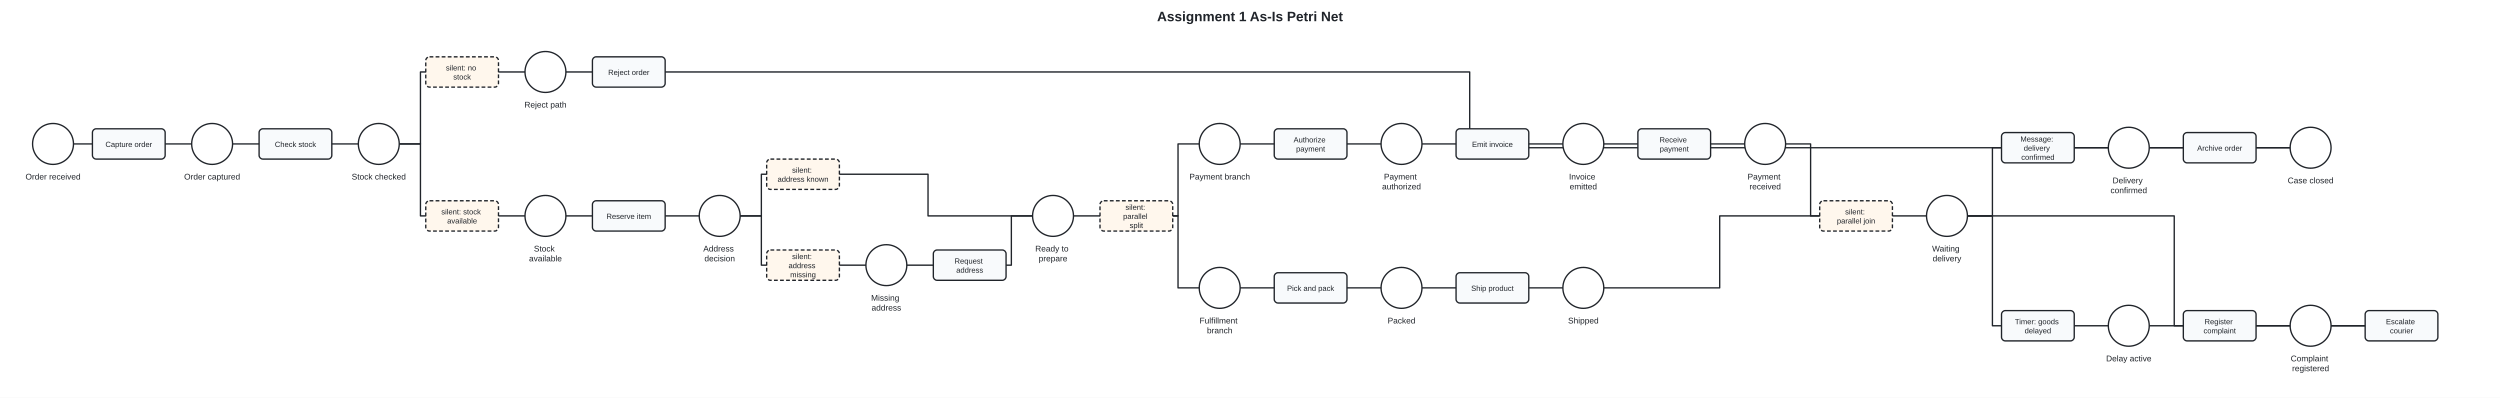
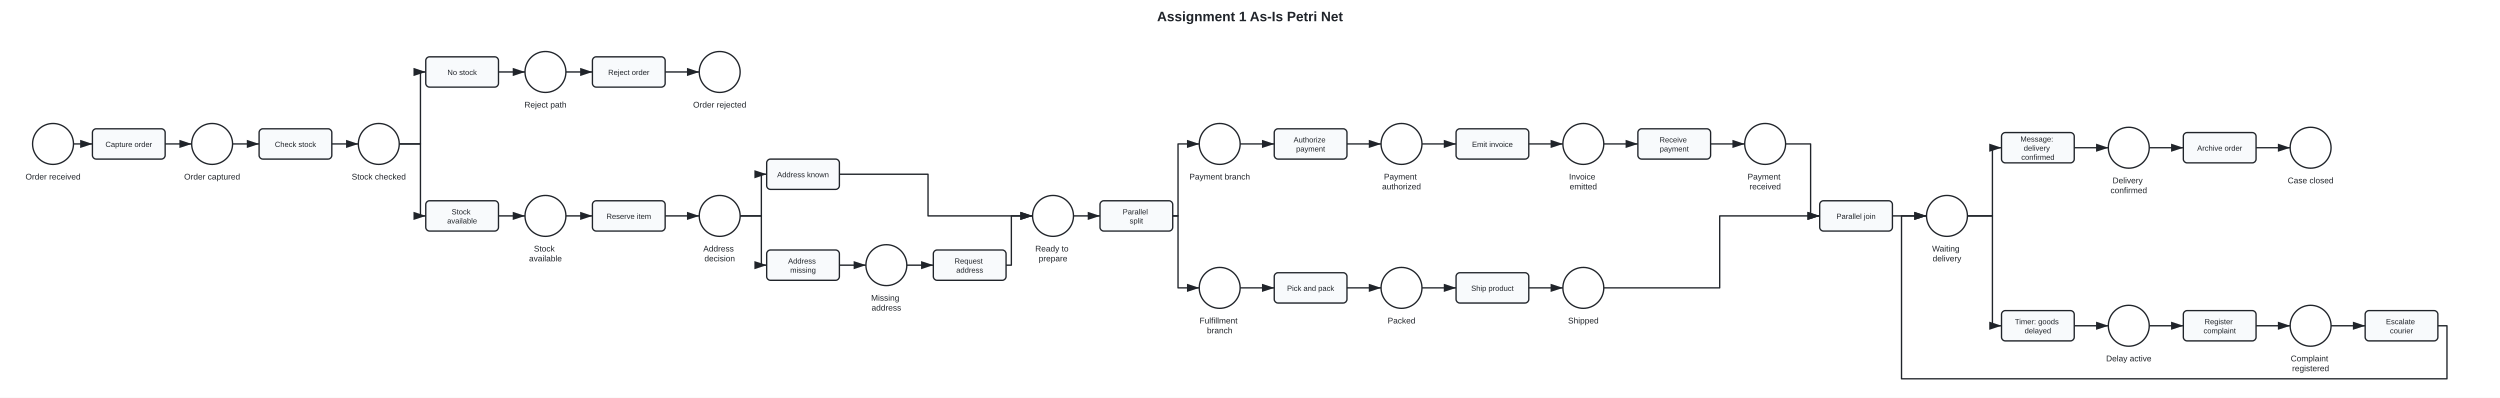
<svg xmlns="http://www.w3.org/2000/svg" width="3300" height="525" viewBox="0 0 3300 525">
  <defs>
    <marker id="arrow" markerWidth="10" markerHeight="10" refX="9" refY="3" orient="auto" markerUnits="strokeWidth">
      <path d="M0,0 L0,6 L9,3 z" fill="#20242a" />
    </marker>
  </defs>
  <style>
- text{font-family:Arial,Helvetica,sans-serif;fill:#20242a}.arc{stroke:#20242a;stroke-width:1.8;stroke-linejoin:round;stroke-linecap:round}.place{fill:#fff;stroke:#20242a;stroke-width:1.8}.transition{fill:#f8fafc;stroke:#20242a;stroke-width:1.8}.silent{fill:#fff7ed;stroke-dasharray:5 3}
+ text{font-family:Arial,Helvetica,sans-serif;fill:#20242a}.arc{stroke:#20242a;stroke-width:1.8;stroke-linejoin:round;stroke-linecap:round}.place{fill:#fff;stroke:#20242a;stroke-width:1.8}.transition{fill:#f8fafc;stroke:#20242a;stroke-width:1.8}
</style>
  <rect width="100%" height="100%" fill="#fff" />
  <text x="1650.0" y="28.0" text-anchor="middle" font-size="18" font-weight="700">Assignment 1 As-Is Petri Net</text>
-   <polyline class="arc" points="70.0,190.0 120.0,190.0 120.0,190.0 170.0,190.0" fill="none" marker-end="url(#arrow)" />
-   <polyline class="arc" points="170.0,190.0 225.0,190.0 225.0,190.0 280.0,190.0" fill="none" marker-end="url(#arrow)" />
-   <polyline class="arc" points="280.0,190.0 335.0,190.0 335.0,190.0 390.0,190.0" fill="none" marker-end="url(#arrow)" />
-   <polyline class="arc" points="390.0,190.0 445.0,190.0 445.0,190.0 500.0,190.0" fill="none" marker-end="url(#arrow)" />
-   <polyline class="arc" points="500.0,190.0 555.0,190.0 555.0,95.0 610.0,95.0" fill="none" marker-end="url(#arrow)" />
-   <polyline class="arc" points="610.0,95.0 665.0,95.0 665.0,95.0 720.0,95.0" fill="none" marker-end="url(#arrow)" />
-   <polyline class="arc" points="720.0,95.0 775.0,95.0 775.0,95.0 830.0,95.0" fill="none" marker-end="url(#arrow)" />
-   <polyline class="arc" points="830.0,95.0 1940.0,95.0 1940.0,195.0 3050.0,195.0" fill="none" marker-end="url(#arrow)" />
-   <polyline class="arc" points="500.0,190.0 555.0,190.0 555.0,285.0 610.0,285.0" fill="none" marker-end="url(#arrow)" />
-   <polyline class="arc" points="610.0,285.0 665.0,285.0 665.0,285.0 720.0,285.0" fill="none" marker-end="url(#arrow)" />
-   <polyline class="arc" points="720.0,285.0 775.0,285.0 775.0,285.0 830.0,285.0" fill="none" marker-end="url(#arrow)" />
-   <polyline class="arc" points="830.0,285.0 890.0,285.0 890.0,285.0 950.0,285.0" fill="none" marker-end="url(#arrow)" />
-   <polyline class="arc" points="950.0,285.0 1005.0,285.0 1005.0,350.0 1060.0,350.0" fill="none" marker-end="url(#arrow)" />
-   <polyline class="arc" points="1060.0,350.0 1115.0,350.0 1115.0,350.0 1170.0,350.0" fill="none" marker-end="url(#arrow)" />
-   <polyline class="arc" points="1170.0,350.0 1225.0,350.0 1225.0,350.0 1280.0,350.0" fill="none" marker-end="url(#arrow)" />
-   <polyline class="arc" points="1280.0,350.0 1335.0,350.0 1335.0,285.0 1390.0,285.0" fill="none" marker-end="url(#arrow)" />
-   <polyline class="arc" points="950.0,285.0 1005.0,285.0 1005.0,230.0 1060.0,230.0" fill="none" marker-end="url(#arrow)" />
-   <polyline class="arc" points="1060.0,230.0 1225.0,230.0 1225.0,285.0 1390.0,285.0" fill="none" marker-end="url(#arrow)" />
-   <polyline class="arc" points="1390.0,285.0 1445.0,285.0 1445.0,285.0 1500.0,285.0" fill="none" marker-end="url(#arrow)" />
-   <polyline class="arc" points="1500.0,285.0 1555.0,285.0 1555.0,190.0 1610.0,190.0" fill="none" marker-end="url(#arrow)" />
-   <polyline class="arc" points="1500.0,285.0 1555.0,285.0 1555.0,380.0 1610.0,380.0" fill="none" marker-end="url(#arrow)" />
-   <polyline class="arc" points="1610.0,190.0 1670.0,190.0 1670.0,190.0 1730.0,190.0" fill="none" marker-end="url(#arrow)" />
-   <polyline class="arc" points="1730.0,190.0 1790.0,190.0 1790.0,190.0 1850.0,190.0" fill="none" marker-end="url(#arrow)" />
-   <polyline class="arc" points="1850.0,190.0 1910.0,190.0 1910.0,190.0 1970.0,190.0" fill="none" marker-end="url(#arrow)" />
-   <polyline class="arc" points="1970.0,190.0 2030.0,190.0 2030.0,190.0 2090.0,190.0" fill="none" marker-end="url(#arrow)" />
-   <polyline class="arc" points="2090.0,190.0 2150.0,190.0 2150.0,190.0 2210.0,190.0" fill="none" marker-end="url(#arrow)" />
-   <polyline class="arc" points="2210.0,190.0 2270.0,190.0 2270.0,190.0 2330.0,190.0" fill="none" marker-end="url(#arrow)" />
-   <polyline class="arc" points="1610.0,380.0 1670.0,380.0 1670.0,380.0 1730.0,380.0" fill="none" marker-end="url(#arrow)" />
-   <polyline class="arc" points="1730.0,380.0 1790.0,380.0 1790.0,380.0 1850.0,380.0" fill="none" marker-end="url(#arrow)" />
-   <polyline class="arc" points="1850.0,380.0 1910.0,380.0 1910.0,380.0 1970.0,380.0" fill="none" marker-end="url(#arrow)" />
-   <polyline class="arc" points="1970.0,380.0 2030.0,380.0 2030.0,380.0 2090.0,380.0" fill="none" marker-end="url(#arrow)" />
-   <polyline class="arc" points="2330.0,190.0 2390.0,190.0 2390.0,285.0 2450.0,285.0" fill="none" marker-end="url(#arrow)" />
-   <polyline class="arc" points="2090.0,380.0 2270.0,380.0 2270.0,285.0 2450.0,285.0" fill="none" marker-end="url(#arrow)" />
-   <polyline class="arc" points="2450.0,285.0 2510.0,285.0 2510.0,285.0 2570.0,285.0" fill="none" marker-end="url(#arrow)" />
-   <polyline class="arc" points="2570.0,285.0 2630.0,285.0 2630.0,195.0 2690.0,195.0" fill="none" marker-end="url(#arrow)" />
-   <polyline class="arc" points="2690.0,195.0 2750.0,195.0 2750.0,195.0 2810.0,195.0" fill="none" marker-end="url(#arrow)" />
-   <polyline class="arc" points="2810.0,195.0 2870.0,195.0 2870.0,195.0 2930.0,195.0" fill="none" marker-end="url(#arrow)" />
-   <polyline class="arc" points="2930.0,195.0 2990.0,195.0 2990.0,195.0 3050.0,195.0" fill="none" marker-end="url(#arrow)" />
-   <polyline class="arc" points="2570.0,285.0 2630.0,285.0 2630.0,430.0 2690.0,430.0" fill="none" marker-end="url(#arrow)" />
-   <polyline class="arc" points="2690.0,430.0 2750.0,430.0 2750.0,430.0 2810.0,430.0" fill="none" marker-end="url(#arrow)" />
-   <polyline class="arc" points="2810.0,430.0 2870.0,430.0 2870.0,430.0 2930.0,430.0" fill="none" marker-end="url(#arrow)" />
-   <polyline class="arc" points="2930.0,430.0 2990.0,430.0 2990.0,430.0 3050.0,430.0" fill="none" marker-end="url(#arrow)" />
-   <polyline class="arc" points="3050.0,430.0 3110.0,430.0 3110.0,430.0 3170.0,430.0" fill="none" marker-end="url(#arrow)" />
-   <polyline class="arc" points="3170.0,430.0 2870.0,430.0 2870.0,285.0 2570.0,285.0" fill="none" marker-end="url(#arrow)" />
+   <polyline class="arc" points="97.0,190.0 120.0,190.0 122.0,190.0" fill="none" marker-end="url(#arrow)" />
+   <polyline class="arc" points="218.0,190.0 225.0,190.0 253.0,190.0" fill="none" marker-end="url(#arrow)" />
+   <polyline class="arc" points="307.0,190.0 335.0,190.0 342.0,190.0" fill="none" marker-end="url(#arrow)" />
+   <polyline class="arc" points="438.0,190.0 445.0,190.0 473.0,190.0" fill="none" marker-end="url(#arrow)" />
+   <polyline class="arc" points="527.0,190.0 555.0,190.0 555.0,95.0 562.0,95.0" fill="none" marker-end="url(#arrow)" />
+   <polyline class="arc" points="658.0,95.0 665.0,95.0 693.0,95.0" fill="none" marker-end="url(#arrow)" />
+   <polyline class="arc" points="747.0,95.0 775.0,95.0 782.0,95.0" fill="none" marker-end="url(#arrow)" />
+   <polyline class="arc" points="878.0,95.0 890.0,95.0 923.0,95.0" fill="none" marker-end="url(#arrow)" />
+   <polyline class="arc" points="527.0,190.0 555.0,190.0 555.0,285.0 562.0,285.0" fill="none" marker-end="url(#arrow)" />
+   <polyline class="arc" points="658.0,285.0 665.0,285.0 693.0,285.0" fill="none" marker-end="url(#arrow)" />
+   <polyline class="arc" points="747.0,285.0 775.0,285.0 782.0,285.0" fill="none" marker-end="url(#arrow)" />
+   <polyline class="arc" points="878.0,285.0 890.0,285.0 923.0,285.0" fill="none" marker-end="url(#arrow)" />
+   <polyline class="arc" points="977.0,285.0 1005.0,285.0 1005.0,350.0 1012.0,350.0" fill="none" marker-end="url(#arrow)" />
+   <polyline class="arc" points="1108.0,350.0 1115.0,350.0 1143.0,350.0" fill="none" marker-end="url(#arrow)" />
+   <polyline class="arc" points="1197.0,350.0 1225.0,350.0 1232.0,350.0" fill="none" marker-end="url(#arrow)" />
+   <polyline class="arc" points="1328.0,350.0 1335.0,350.0 1335.0,285.0 1363.0,285.0" fill="none" marker-end="url(#arrow)" />
+   <polyline class="arc" points="977.0,285.0 1005.0,285.0 1005.0,230.0 1012.0,230.0" fill="none" marker-end="url(#arrow)" />
+   <polyline class="arc" points="1108.0,230.0 1225.0,230.0 1225.0,285.0 1363.0,285.0" fill="none" marker-end="url(#arrow)" />
+   <polyline class="arc" points="1417.0,285.0 1445.0,285.0 1452.0,285.0" fill="none" marker-end="url(#arrow)" />
+   <polyline class="arc" points="1548.0,285.0 1555.0,285.0 1555.0,190.0 1583.0,190.0" fill="none" marker-end="url(#arrow)" />
+   <polyline class="arc" points="1548.0,285.0 1555.0,285.0 1555.0,380.0 1583.0,380.0" fill="none" marker-end="url(#arrow)" />
+   <polyline class="arc" points="1637.0,190.0 1670.0,190.0 1682.0,190.0" fill="none" marker-end="url(#arrow)" />
+   <polyline class="arc" points="1778.0,190.0 1790.0,190.0 1823.0,190.0" fill="none" marker-end="url(#arrow)" />
+   <polyline class="arc" points="1877.0,190.0 1910.0,190.0 1922.0,190.0" fill="none" marker-end="url(#arrow)" />
+   <polyline class="arc" points="2018.0,190.0 2030.0,190.0 2063.0,190.0" fill="none" marker-end="url(#arrow)" />
+   <polyline class="arc" points="2117.0,190.0 2150.0,190.0 2162.0,190.0" fill="none" marker-end="url(#arrow)" />
+   <polyline class="arc" points="2258.0,190.0 2270.0,190.0 2303.0,190.0" fill="none" marker-end="url(#arrow)" />
+   <polyline class="arc" points="1637.0,380.0 1670.0,380.0 1682.0,380.0" fill="none" marker-end="url(#arrow)" />
+   <polyline class="arc" points="1778.0,380.0 1790.0,380.0 1823.0,380.0" fill="none" marker-end="url(#arrow)" />
+   <polyline class="arc" points="1877.0,380.0 1910.0,380.0 1922.0,380.0" fill="none" marker-end="url(#arrow)" />
+   <polyline class="arc" points="2018.0,380.0 2030.0,380.0 2063.0,380.0" fill="none" marker-end="url(#arrow)" />
+   <polyline class="arc" points="2357.0,190.0 2390.0,190.0 2390.0,285.0 2402.0,285.0" fill="none" marker-end="url(#arrow)" />
+   <polyline class="arc" points="2117.0,380.0 2270.0,380.0 2270.0,285.0 2402.0,285.0" fill="none" marker-end="url(#arrow)" />
+   <polyline class="arc" points="2498.0,285.0 2510.0,285.0 2543.0,285.0" fill="none" marker-end="url(#arrow)" />
+   <polyline class="arc" points="2597.0,285.0 2630.0,285.0 2630.0,195.0 2642.0,195.0" fill="none" marker-end="url(#arrow)" />
+   <polyline class="arc" points="2738.0,195.0 2750.0,195.0 2783.0,195.0" fill="none" marker-end="url(#arrow)" />
+   <polyline class="arc" points="2837.0,195.0 2870.0,195.0 2882.0,195.0" fill="none" marker-end="url(#arrow)" />
+   <polyline class="arc" points="2978.0,195.0 2990.0,195.0 3023.0,195.0" fill="none" marker-end="url(#arrow)" />
+   <polyline class="arc" points="2597.0,285.0 2630.0,285.0 2630.0,430.0 2642.0,430.0" fill="none" marker-end="url(#arrow)" />
+   <polyline class="arc" points="2738.0,430.0 2750.0,430.0 2783.0,430.0" fill="none" marker-end="url(#arrow)" />
+   <polyline class="arc" points="2837.0,430.0 2870.0,430.0 2882.0,430.0" fill="none" marker-end="url(#arrow)" />
+   <polyline class="arc" points="2978.0,430.0 2990.0,430.0 3023.0,430.0" fill="none" marker-end="url(#arrow)" />
+   <polyline class="arc" points="3077.0,430.0 3110.0,430.0 3122.0,430.0" fill="none" marker-end="url(#arrow)" />
+   <polyline class="arc" points="3218.0,430.0 3230.0,430.0 3230.0,500.0 2510.0,500.0 2510.0,285.0 2543.0,285.0" fill="none" marker-end="url(#arrow)" />
  <circle class="place" cx="70.0" cy="190.0" r="27" stroke-width="3" />
  <text x="70.0" y="237.0" text-anchor="middle" font-size="11" font-weight="400">Order received</text>
  <circle class="place" cx="280.0" cy="190.0" r="27" stroke-width="1.8" />
  <text x="280.0" y="237.0" text-anchor="middle" font-size="11" font-weight="400">Order captured</text>
  <circle class="place" cx="500.0" cy="190.0" r="27" stroke-width="1.8" />
  <text x="500.0" y="237.0" text-anchor="middle" font-size="11" font-weight="400">Stock checked</text>
  <circle class="place" cx="720.0" cy="285.0" r="27" stroke-width="1.8" />
  <text x="720.0" y="332.0" text-anchor="middle" font-size="11" font-weight="400">
    <tspan x="720.0" dy="0">Stock</tspan>
    <tspan x="720.0" dy="13">available</tspan>
  </text>
  <circle class="place" cx="720.0" cy="95.0" r="27" stroke-width="1.8" />
  <text x="720.0" y="142.0" text-anchor="middle" font-size="11" font-weight="400">Reject path</text>
+   <circle class="place" cx="950.0" cy="95.0" r="27" stroke-width="3" />
+   <text x="950.0" y="142.0" text-anchor="middle" font-size="11" font-weight="400">Order rejected</text>
  <circle class="place" cx="950.0" cy="285.0" r="27" stroke-width="1.8" />
  <text x="950.0" y="332.0" text-anchor="middle" font-size="11" font-weight="400">
    <tspan x="950.0" dy="0">Address</tspan>
    <tspan x="950.0" dy="13">decision</tspan>
  </text>
  <circle class="place" cx="1170.0" cy="350.0" r="27" stroke-width="1.8" />
  <text x="1170.0" y="397.0" text-anchor="middle" font-size="11" font-weight="400">
    <tspan x="1170.0" dy="0">Missing</tspan>
    <tspan x="1170.0" dy="13">address</tspan>
  </text>
  <circle class="place" cx="1390.0" cy="285.0" r="27" stroke-width="1.8" />
  <text x="1390.0" y="332.0" text-anchor="middle" font-size="11" font-weight="400">
    <tspan x="1390.0" dy="0">Ready to</tspan>
    <tspan x="1390.0" dy="13">prepare</tspan>
  </text>
  <circle class="place" cx="1610.0" cy="190.0" r="27" stroke-width="1.8" />
  <text x="1610.0" y="237.0" text-anchor="middle" font-size="11" font-weight="400">Payment branch</text>
  <circle class="place" cx="1610.0" cy="380.0" r="27" stroke-width="1.8" />
  <text x="1610.0" y="427.0" text-anchor="middle" font-size="11" font-weight="400">
    <tspan x="1610.0" dy="0">Fulfillment</tspan>
    <tspan x="1610.0" dy="13">branch</tspan>
  </text>
  <circle class="place" cx="1850.0" cy="190.0" r="27" stroke-width="1.8" />
  <text x="1850.0" y="237.0" text-anchor="middle" font-size="11" font-weight="400">
    <tspan x="1850.0" dy="0">Payment</tspan>
    <tspan x="1850.0" dy="13">authorized</tspan>
  </text>
  <circle class="place" cx="2090.0" cy="190.0" r="27" stroke-width="1.8" />
  <text x="2090.0" y="237.0" text-anchor="middle" font-size="11" font-weight="400">
    <tspan x="2090.0" dy="0">Invoice</tspan>
    <tspan x="2090.0" dy="13">emitted</tspan>
  </text>
  <circle class="place" cx="2330.0" cy="190.0" r="27" stroke-width="1.8" />
  <text x="2330.0" y="237.0" text-anchor="middle" font-size="11" font-weight="400">
    <tspan x="2330.0" dy="0">Payment</tspan>
    <tspan x="2330.0" dy="13">received</tspan>
  </text>
  <circle class="place" cx="1850.0" cy="380.0" r="27" stroke-width="1.8" />
  <text x="1850.0" y="427.0" text-anchor="middle" font-size="11" font-weight="400">Packed</text>
  <circle class="place" cx="2090.0" cy="380.0" r="27" stroke-width="1.8" />
  <text x="2090.0" y="427.0" text-anchor="middle" font-size="11" font-weight="400">Shipped</text>
  <circle class="place" cx="2570.0" cy="285.0" r="27" stroke-width="1.8" />
  <text x="2570.0" y="332.0" text-anchor="middle" font-size="11" font-weight="400">
    <tspan x="2570.0" dy="0">Waiting</tspan>
    <tspan x="2570.0" dy="13">delivery</tspan>
  </text>
  <circle class="place" cx="2810.0" cy="430.0" r="27" stroke-width="1.8" />
  <text x="2810.0" y="477.0" text-anchor="middle" font-size="11" font-weight="400">Delay active</text>
  <circle class="place" cx="3050.0" cy="430.0" r="27" stroke-width="1.8" />
  <text x="3050.0" y="477.0" text-anchor="middle" font-size="11" font-weight="400">
    <tspan x="3050.0" dy="0">Complaint</tspan>
    <tspan x="3050.0" dy="13">registered</tspan>
  </text>
  <circle class="place" cx="2810.0" cy="195.0" r="27" stroke-width="1.8" />
  <text x="2810.0" y="242.0" text-anchor="middle" font-size="11" font-weight="400">
    <tspan x="2810.0" dy="0">Delivery</tspan>
    <tspan x="2810.0" dy="13">confirmed</tspan>
  </text>
  <circle class="place" cx="3050.0" cy="195.0" r="27" stroke-width="3" />
  <text x="3050.0" y="242.0" text-anchor="middle" font-size="11" font-weight="400">Case closed</text>
  <rect class="transition" x="122.0" y="170.0" width="96" height="40" rx="5" ry="5" />
  <text x="170.0" y="194.0" text-anchor="middle" font-size="10" font-weight="400">Capture order</text>
  <rect class="transition" x="342.0" y="170.0" width="96" height="40" rx="5" ry="5" />
  <text x="390.0" y="194.0" text-anchor="middle" font-size="10" font-weight="400">Check stock</text>
-   <rect class="transition silent" x="562.0" y="75.0" width="96" height="40" rx="5" ry="5" />
-   <text x="610.0" y="93.0" text-anchor="middle" font-size="10" font-weight="400">
-     <tspan x="610.0" dy="0">silent: no</tspan>
-     <tspan x="610.0" dy="12">stock</tspan>
-   </text>
+   <rect class="transition" x="562.0" y="75.0" width="96" height="40" rx="5" ry="5" />
+   <text x="610.0" y="99.0" text-anchor="middle" font-size="10" font-weight="400">No stock</text>
  <rect class="transition" x="782.0" y="75.0" width="96" height="40" rx="5" ry="5" />
  <text x="830.0" y="99.0" text-anchor="middle" font-size="10" font-weight="400">Reject order</text>
-   <rect class="transition silent" x="562.0" y="265.0" width="96" height="40" rx="5" ry="5" />
+   <rect class="transition" x="562.0" y="265.0" width="96" height="40" rx="5" ry="5" />
  <text x="610.0" y="283.0" text-anchor="middle" font-size="10" font-weight="400">
-     <tspan x="610.0" dy="0">silent: stock</tspan>
+     <tspan x="610.0" dy="0">Stock</tspan>
    <tspan x="610.0" dy="12">available</tspan>
  </text>
  <rect class="transition" x="782.0" y="265.0" width="96" height="40" rx="5" ry="5" />
  <text x="830.0" y="289.0" text-anchor="middle" font-size="10" font-weight="400">Reserve item</text>
-   <rect class="transition silent" x="1012.0" y="330.0" width="96" height="40" rx="5" ry="5" />
-   <text x="1060.0" y="342.0" text-anchor="middle" font-size="10" font-weight="400">
-     <tspan x="1060.0" dy="0">silent:</tspan>
-     <tspan x="1060.0" dy="12">address</tspan>
+   <rect class="transition" x="1012.0" y="330.0" width="96" height="40" rx="5" ry="5" />
+   <text x="1060.0" y="348.0" text-anchor="middle" font-size="10" font-weight="400">
+     <tspan x="1060.0" dy="0">Address</tspan>
    <tspan x="1060.0" dy="12">missing</tspan>
  </text>
  <rect class="transition" x="1232.0" y="330.0" width="96" height="40" rx="5" ry="5" />
  <text x="1280.0" y="348.0" text-anchor="middle" font-size="10" font-weight="400">
    <tspan x="1280.0" dy="0">Request</tspan>
    <tspan x="1280.0" dy="12">address</tspan>
  </text>
-   <rect class="transition silent" x="1012.0" y="210.0" width="96" height="40" rx="5" ry="5" />
-   <text x="1060.0" y="228.0" text-anchor="middle" font-size="10" font-weight="400">
-     <tspan x="1060.0" dy="0">silent:</tspan>
-     <tspan x="1060.0" dy="12">address known</tspan>
-   </text>
-   <rect class="transition silent" x="1452.0" y="265.0" width="96" height="40" rx="5" ry="5" />
-   <text x="1500.0" y="277.0" text-anchor="middle" font-size="10" font-weight="400">
-     <tspan x="1500.0" dy="0">silent:</tspan>
-     <tspan x="1500.0" dy="12">parallel</tspan>
+   <rect class="transition" x="1012.0" y="210.0" width="96" height="40" rx="5" ry="5" />
+   <text x="1060.0" y="234.0" text-anchor="middle" font-size="10" font-weight="400">Address known</text>
+   <rect class="transition" x="1452.0" y="265.0" width="96" height="40" rx="5" ry="5" />
+   <text x="1500.0" y="283.0" text-anchor="middle" font-size="10" font-weight="400">
+     <tspan x="1500.0" dy="0">Parallel</tspan>
    <tspan x="1500.0" dy="12">split</tspan>
  </text>
  <rect class="transition" x="1682.0" y="170.0" width="96" height="40" rx="5" ry="5" />
  <text x="1730.0" y="188.0" text-anchor="middle" font-size="10" font-weight="400">
    <tspan x="1730.0" dy="0">Authorize</tspan>
    <tspan x="1730.0" dy="12">payment</tspan>
  </text>
  <rect class="transition" x="1922.0" y="170.0" width="96" height="40" rx="5" ry="5" />
  <text x="1970.0" y="194.0" text-anchor="middle" font-size="10" font-weight="400">Emit invoice</text>
  <rect class="transition" x="2162.0" y="170.0" width="96" height="40" rx="5" ry="5" />
  <text x="2210.0" y="188.0" text-anchor="middle" font-size="10" font-weight="400">
    <tspan x="2210.0" dy="0">Receive</tspan>
    <tspan x="2210.0" dy="12">payment</tspan>
  </text>
  <rect class="transition" x="1682.0" y="360.0" width="96" height="40" rx="5" ry="5" />
  <text x="1730.0" y="384.0" text-anchor="middle" font-size="10" font-weight="400">Pick and pack</text>
  <rect class="transition" x="1922.0" y="360.0" width="96" height="40" rx="5" ry="5" />
  <text x="1970.0" y="384.0" text-anchor="middle" font-size="10" font-weight="400">Ship product</text>
-   <rect class="transition silent" x="2402.0" y="265.0" width="96" height="40" rx="5" ry="5" />
-   <text x="2450.0" y="283.0" text-anchor="middle" font-size="10" font-weight="400">
-     <tspan x="2450.0" dy="0">silent:</tspan>
-     <tspan x="2450.0" dy="12">parallel join</tspan>
-   </text>
+   <rect class="transition" x="2402.0" y="265.0" width="96" height="40" rx="5" ry="5" />
+   <text x="2450.0" y="289.0" text-anchor="middle" font-size="10" font-weight="400">Parallel join</text>
  <rect class="transition" x="2642.0" y="175.0" width="96" height="40" rx="5" ry="5" />
  <text x="2690.0" y="187.0" text-anchor="middle" font-size="10" font-weight="400">
    <tspan x="2690.0" dy="0">Message:</tspan>
    <tspan x="2690.0" dy="12">delivery</tspan>
    <tspan x="2690.0" dy="12">confirmed</tspan>
  </text>
  <rect class="transition" x="2642.0" y="410.0" width="96" height="40" rx="5" ry="5" />
  <text x="2690.0" y="428.0" text-anchor="middle" font-size="10" font-weight="400">
    <tspan x="2690.0" dy="0">Timer: goods</tspan>
    <tspan x="2690.0" dy="12">delayed</tspan>
  </text>
  <rect class="transition" x="2882.0" y="410.0" width="96" height="40" rx="5" ry="5" />
  <text x="2930.0" y="428.0" text-anchor="middle" font-size="10" font-weight="400">
    <tspan x="2930.0" dy="0">Register</tspan>
    <tspan x="2930.0" dy="12">complaint</tspan>
  </text>
  <rect class="transition" x="3122.0" y="410.0" width="96" height="40" rx="5" ry="5" />
  <text x="3170.0" y="428.0" text-anchor="middle" font-size="10" font-weight="400">
    <tspan x="3170.0" dy="0">Escalate</tspan>
    <tspan x="3170.0" dy="12">courier</tspan>
  </text>
  <rect class="transition" x="2882.0" y="175.0" width="96" height="40" rx="5" ry="5" />
  <text x="2930.0" y="199.0" text-anchor="middle" font-size="10" font-weight="400">Archive order</text>
</svg>
